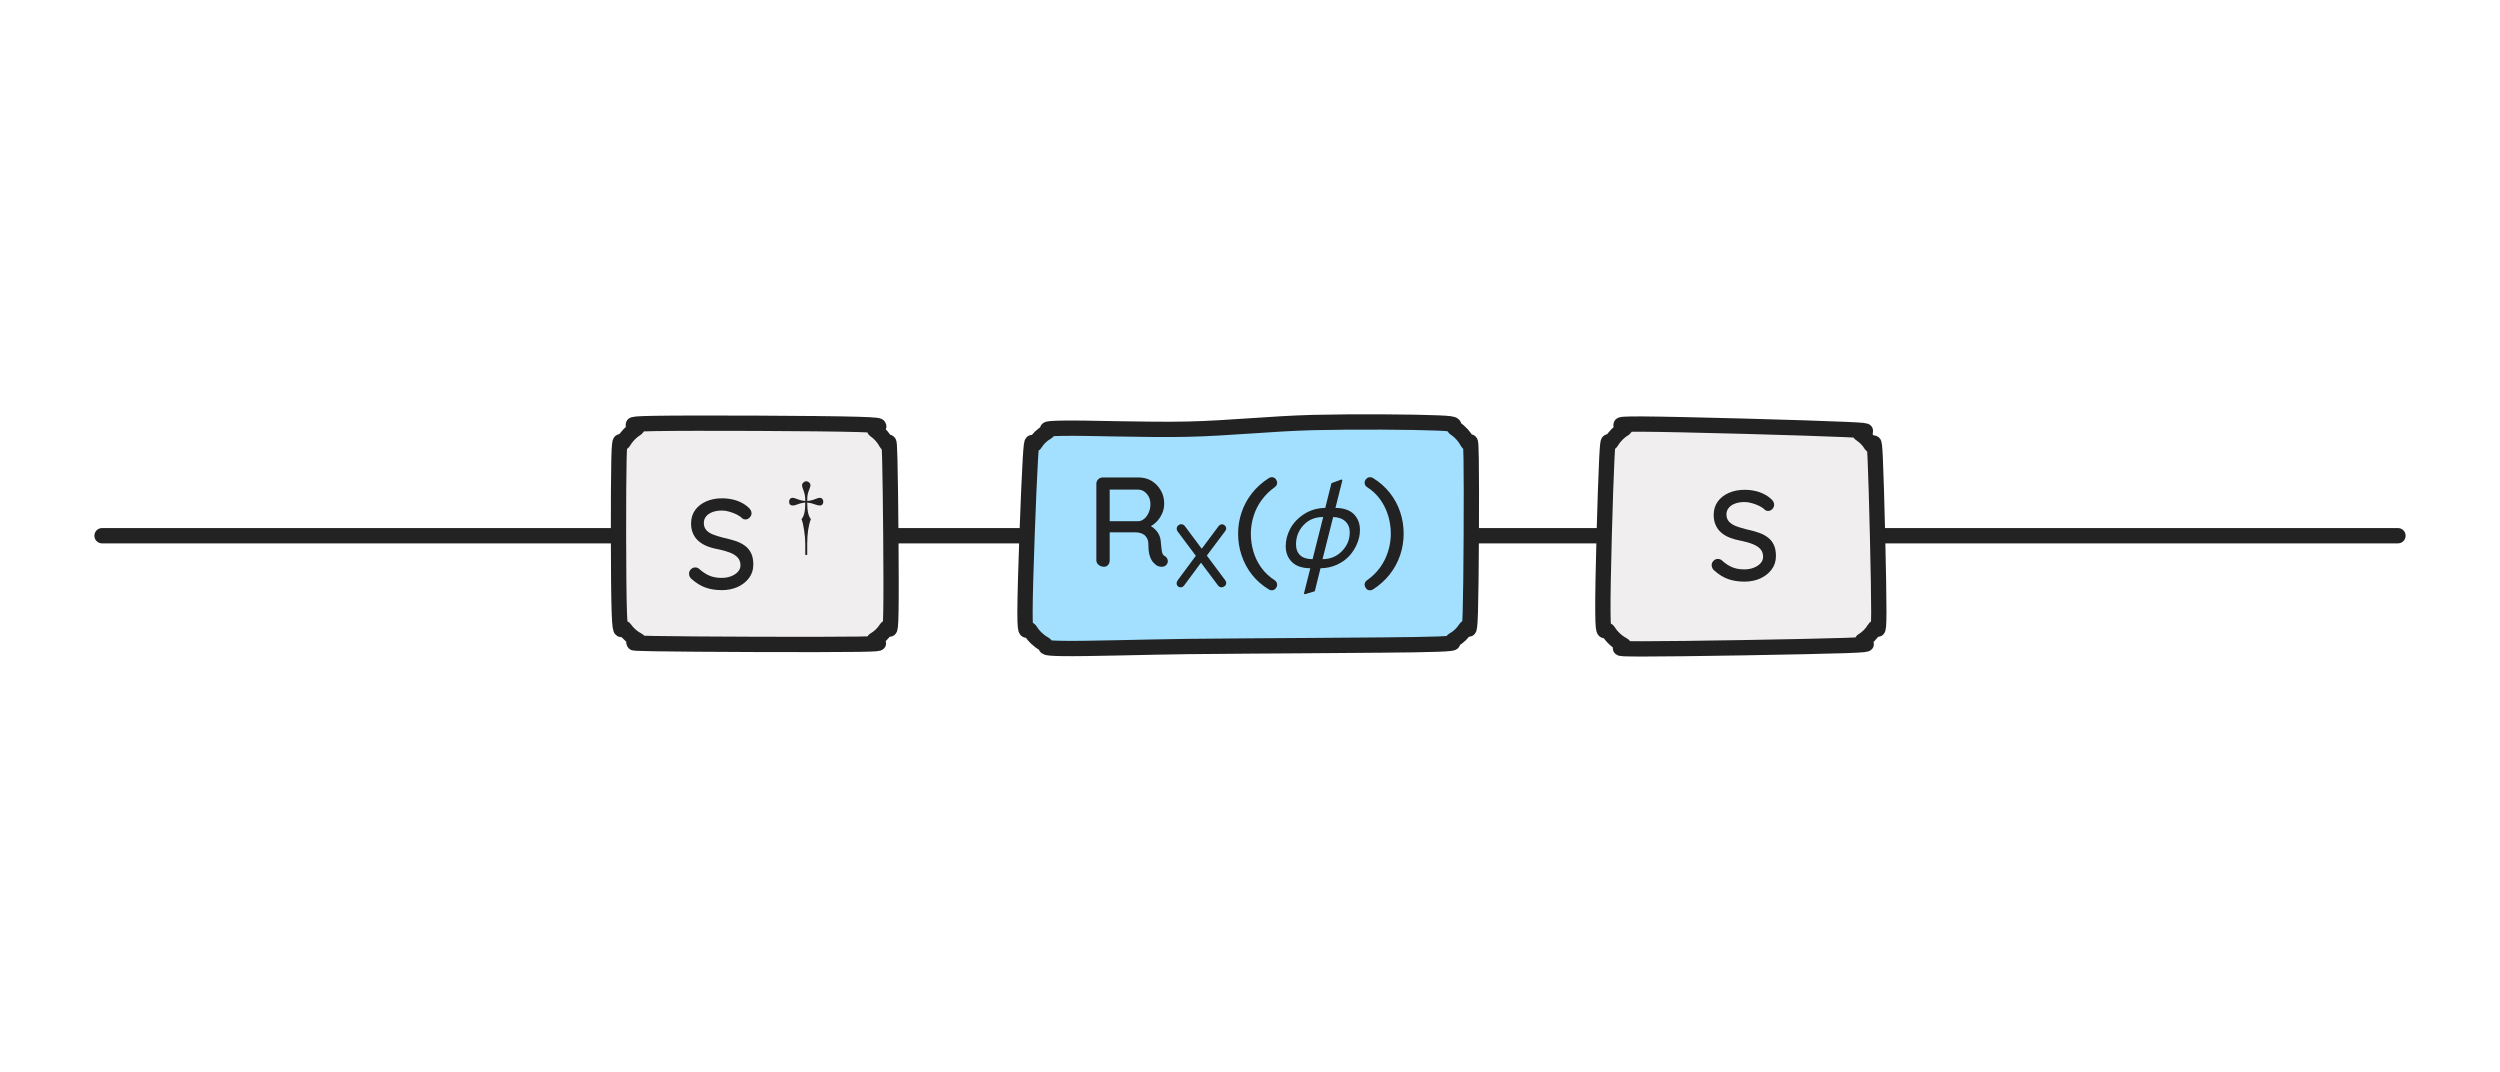
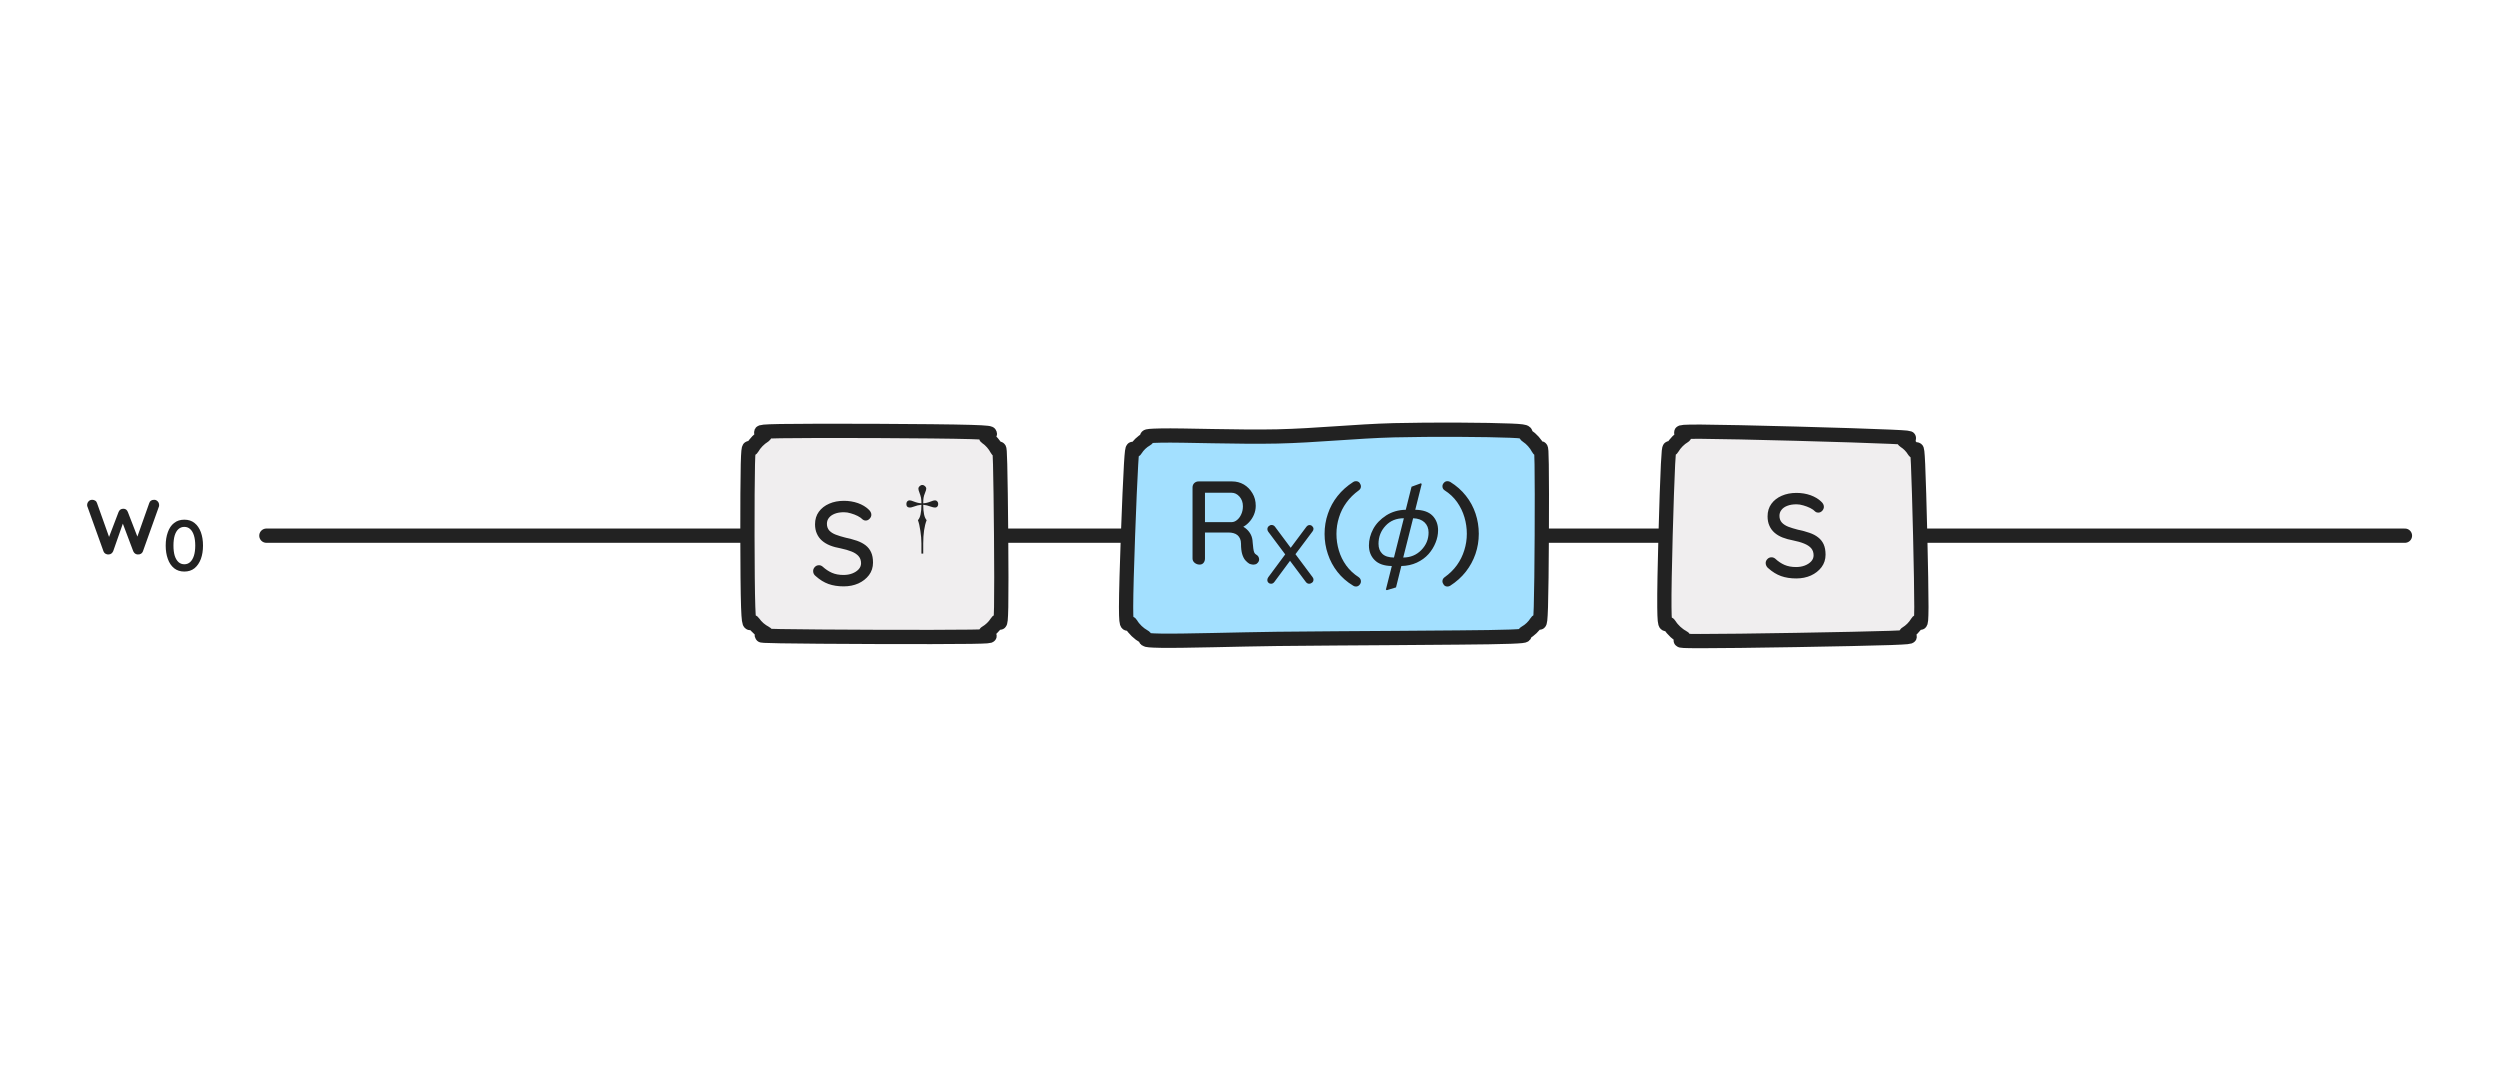
- <svg xmlns="http://www.w3.org/2000/svg" viewBox="-12 -63 294 126" width="294" height="126">
+ <svg xmlns="http://www.w3.org/2000/svg" viewBox="-33.63 -67.63 315.63 135.27" width="315.63" height="135.27">
  <g stroke-linecap="round" stroke-linejoin="round">
    <path d="M0,0C2.25,0 9,0 13.5,0C18,0 22.5,0 27,0C31.5,0 36,0 40.5,0C45,0 49.5,0 54,0C58.5,0 63,0 67.5,0C72,0 76.5,0 81,0C85.5,0 90,0 94.5,0C99,0 103.5,0 108,0C112.5,0 117,0 121.5,0C126,0 130.5,0 135,0C139.5,0 144,0 148.5,0C153,0 157.5,0 162,0C166.5,0 171,0 175.5,0C180,0 184.5,0 189,0C193.5,0 198,0 202.5,0C207,0 211.5,0 216,0C220.5,0 225,0 229.5,0C234,0 238.5,0 243,0C247.5,0 252,0 256.5,0C261,0 267.75,0 270,0" fill="none" stroke="#222222" stroke-width="1.8" />
    <path d="M90.9,-12.41C91.45,-12.05 91.94,-11.47 92.23,-10.91C92.52,-10.34 92.55,-12.32 92.64,-9C92.73,-5.68 92.84,5.68 92.77,9C92.7,12.32 92.55,10.36 92.23,10.91C91.9,11.45 91.37,11.96 90.82,12.27C90.27,12.58 93.24,12.69 88.93,12.76C84.61,12.83 69.24,12.77 64.93,12.69C60.61,12.61 63.59,12.59 63.02,12.3C62.45,12.01 61.87,11.53 61.5,10.98C61.14,10.43 60.95,12.33 60.83,9C60.71,5.67 60.71,-5.65 60.79,-9C60.88,-12.35 61,-10.47 61.34,-11.07C61.68,-11.67 62.25,-12.25 62.84,-12.61C63.44,-12.96 60.58,-13.12 64.93,-13.2C69.27,-13.28 84.6,-13.22 88.93,-13.09C93.25,-12.96 90.35,-12.78 90.9,-12.41Z" fill="#F0EEEF" stroke="#222222" stroke-width="1.8" />
    <path d="M159.15,-12.6C159.73,-12.22 160.26,-11.62 160.57,-11.02C160.88,-10.42 160.96,-12.34 161.01,-9C161.07,-5.66 161.02,5.68 160.91,9C160.8,12.32 160.68,10.35 160.36,10.9C160.03,11.44 159.5,11.95 158.95,12.25C158.41,12.56 159.84,12.64 157.07,12.75C154.31,12.86 147.26,12.87 142.36,12.92C137.45,12.96 132.55,12.97 127.64,13.03C122.74,13.09 115.74,13.31 112.93,13.26C110.12,13.21 111.41,13.06 110.78,12.72C110.15,12.37 109.54,11.79 109.17,11.17C108.8,10.55 108.54,12.36 108.54,9C108.54,5.64 108.97,-5.69 109.17,-9C109.37,-12.31 109.41,-10.32 109.73,-10.85C110.05,-11.38 110.56,-11.87 111.1,-12.17C111.63,-12.47 110.17,-12.58 112.93,-12.64C115.68,-12.7 122.74,-12.42 127.64,-12.53C132.55,-12.64 137.45,-13.18 142.36,-13.31C147.26,-13.43 154.27,-13.38 157.07,-13.26C159.87,-13.15 158.57,-12.97 159.15,-12.6Z" fill="#A3E0FF" stroke="#222222" stroke-width="1.8" />
    <path d="M206.79,-11.97C207.28,-11.67 207.74,-11.2 208.03,-10.71C208.32,-10.21 208.38,-12.28 208.53,-9C208.68,-5.72 208.96,5.68 208.95,9C208.93,12.32 208.75,10.38 208.43,10.94C208.11,11.5 207.57,12.04 207.02,12.36C206.46,12.69 209.4,12.75 205.07,12.91C200.75,13.06 185.44,13.32 181.07,13.31C176.7,13.3 179.51,13.18 178.86,12.84C178.2,12.5 177.55,11.9 177.15,11.26C176.76,10.62 176.53,12.38 176.5,9C176.46,5.62 176.79,-5.66 176.96,-9C177.13,-12.34 177.16,-10.46 177.5,-11.06C177.85,-11.66 178.41,-12.23 179.01,-12.58C179.6,-12.92 176.73,-13.14 181.07,-13.13C185.42,-13.11 200.79,-12.69 205.07,-12.49C209.36,-12.3 206.3,-12.27 206.79,-11.97Z" fill="#F0EEEF" stroke="#222222" stroke-width="1.8" />
    <path d="M72.89,6.4Q71.81,6.4 70.97,6.1Q70.13,5.8 69.36,5.11Q69.2,4.99 69.11,4.82Q69.03,4.65 69.03,4.47Q69.03,4.18 69.24,3.96Q69.45,3.73 69.77,3.73Q70.01,3.73 70.22,3.9Q70.79,4.42 71.41,4.69Q72.03,4.96 72.87,4.96Q73.47,4.96 73.97,4.77Q74.48,4.57 74.78,4.24Q75.08,3.91 75.08,3.48Q75.08,2.94 74.77,2.59Q74.46,2.23 73.88,2Q73.31,1.77 72.5,1.6Q71.75,1.47 71.15,1.23Q70.56,0.99 70.14,0.62Q69.72,0.25 69.5,-0.26Q69.27,-0.77 69.27,-1.44Q69.27,-2.36 69.75,-3.02Q70.23,-3.68 71.06,-4.04Q71.88,-4.4 72.92,-4.4Q73.86,-4.4 74.69,-4.11Q75.51,-3.81 76.02,-3.32Q76.38,-3 76.38,-2.64Q76.38,-2.37 76.16,-2.14Q75.95,-1.91 75.66,-1.91Q75.45,-1.91 75.3,-2.03Q75.06,-2.28 74.65,-2.49Q74.25,-2.69 73.79,-2.82Q73.34,-2.96 72.92,-2.96Q72.24,-2.96 71.76,-2.77Q71.28,-2.58 71.03,-2.26Q70.77,-1.94 70.77,-1.5Q70.77,-0.99 71.06,-0.66Q71.36,-0.33 71.88,-0.13Q72.41,0.07 73.08,0.24Q73.91,0.42 74.56,0.64Q75.21,0.87 75.66,1.22Q76.11,1.57 76.35,2.1Q76.59,2.62 76.59,3.4Q76.59,4.3 76.08,4.98Q75.57,5.65 74.74,6.03Q73.91,6.4 72.89,6.4ZM82.7,2.26L82.7,0.97Q82.7,0.23 82.57,-0.6Q82.45,-1.44 82.26,-1.96Q82.7,-2.41 82.7,-3.9Q82.22,-3.86 81.74,-3.67Q81.41,-3.55 81.26,-3.55Q80.8,-3.55 80.8,-4Q80.8,-4.2 80.91,-4.33Q81.03,-4.46 81.21,-4.46Q81.38,-4.46 81.72,-4.32Q82.28,-4.1 82.7,-4.09Q82.7,-4.52 82.65,-4.78Q82.6,-5.04 82.45,-5.44Q82.32,-5.75 82.32,-5.93Q82.32,-6.11 82.47,-6.25Q82.63,-6.4 82.81,-6.4Q83,-6.4 83.16,-6.25Q83.31,-6.11 83.31,-5.93Q83.31,-5.77 83.17,-5.44Q83.01,-5.05 82.97,-4.79Q82.93,-4.53 82.93,-4.09Q83.35,-4.1 83.9,-4.32Q84.23,-4.46 84.42,-4.46Q84.59,-4.46 84.7,-4.33Q84.82,-4.2 84.82,-4Q84.82,-3.8 84.71,-3.67Q84.6,-3.55 84.43,-3.55Q84.21,-3.55 83.88,-3.67Q83.38,-3.86 82.93,-3.9Q82.93,-2.42 83.36,-1.96Q82.93,-0.85 82.93,0.97L82.93,2.26L82.7,2.26Z" fill="#222222" stroke="none" />
    <path d="M117.83,3.65Q117.47,3.65 117.2,3.43Q116.93,3.21 116.93,2.88L116.93,-6.09Q116.93,-6.42 117.15,-6.64Q117.38,-6.85 117.69,-6.85L121.92,-6.85Q122.73,-6.85 123.41,-6.46Q124.08,-6.06 124.49,-5.36Q124.91,-4.67 124.91,-3.77Q124.91,-3.17 124.67,-2.62Q124.43,-2.07 124.02,-1.65Q123.62,-1.23 123.11,-1.02L122.94,-1.3Q123.41,-1.14 123.75,-0.83Q124.1,-0.52 124.3,-0.11Q124.5,0.3 124.52,0.83Q124.56,1.29 124.6,1.6Q124.64,1.91 124.71,2.1Q124.79,2.3 124.98,2.4Q125.25,2.55 125.32,2.85Q125.39,3.15 125.19,3.39Q125.06,3.57 124.85,3.62Q124.65,3.68 124.44,3.64Q124.23,3.6 124.08,3.53Q123.84,3.38 123.59,3.1Q123.35,2.82 123.2,2.33Q123.05,1.83 123.05,1.02Q123.05,0.65 122.93,0.38Q122.81,0.11 122.6,-0.07Q122.39,-0.24 122.1,-0.32Q121.82,-0.4 121.47,-0.4L118.29,-0.4L118.5,-0.7L118.5,2.88Q118.5,3.21 118.32,3.43Q118.14,3.65 117.83,3.65ZM118.31,-1.71L121.89,-1.71Q122.24,-1.72 122.56,-1.99Q122.88,-2.25 123.08,-2.7Q123.29,-3.15 123.29,-3.72Q123.29,-4.44 122.86,-4.93Q122.43,-5.42 121.85,-5.42L118.34,-5.42L118.5,-5.8L118.5,-1.39L118.31,-1.71ZM131.7,-1.34Q131.91,-1.34 132.05,-1.19Q132.2,-1.04 132.2,-0.86Q132.2,-0.69 132.08,-0.54L129.87,2.41L129.28,1.59L131.28,-1.09Q131.46,-1.34 131.7,-1.34ZM126.91,-1.35Q127.17,-1.35 127.34,-1.13L132.08,5.23Q132.2,5.37 132.2,5.54Q132.2,5.8 132.02,5.93Q131.84,6.07 131.66,6.07Q131.41,6.07 131.24,5.85L126.49,-0.5Q126.38,-0.65 126.38,-0.82Q126.38,-1.05 126.55,-1.2Q126.71,-1.35 126.91,-1.35ZM126.84,6.07Q126.64,6.07 126.5,5.93Q126.37,5.79 126.37,5.61Q126.37,5.43 126.49,5.25L128.72,2.24L129.3,3.09L127.27,5.83Q127.1,6.07 126.84,6.07ZM137.56,6.42Q137.37,6.42 137.22,6.32Q136.03,5.6 135.23,4.58Q134.43,3.56 134.02,2.33Q133.6,1.1 133.6,-0.22Q133.6,-1.56 134.02,-2.77Q134.43,-3.99 135.24,-5.01Q136.05,-6.03 137.22,-6.78Q137.37,-6.88 137.56,-6.88Q137.86,-6.88 138.03,-6.66Q138.19,-6.43 138.19,-6.22Q138.19,-5.92 137.92,-5.72Q136.99,-5.05 136.36,-4.18Q135.73,-3.32 135.42,-2.3Q135.1,-1.29 135.1,-0.22Q135.1,0.84 135.4,1.86Q135.7,2.88 136.33,3.76Q136.96,4.63 137.92,5.25Q138.19,5.45 138.19,5.78Q138.19,6 138.01,6.21Q137.83,6.42 137.56,6.42ZM145.86,-6.51L145.05,-3.27Q146.5,-3.25 147.22,-2.53Q147.93,-1.8 147.93,-0.67Q147.93,0.11 147.61,0.89Q147.3,1.67 146.72,2.33Q146.14,2.98 145.25,3.4Q144.36,3.81 143.29,3.83L142.62,6.53L141.46,6.88L141.34,6.81L142.09,3.83Q140.64,3.81 139.92,3.08Q139.2,2.36 139.2,1.23Q139.2,0.17 139.74,-0.84Q140.28,-1.84 141.37,-2.55Q142.47,-3.25 143.85,-3.27L144.58,-6.18L145.78,-6.62L145.86,-6.51ZM144.78,-2.2L143.53,2.76Q144.9,2.75 145.81,1.82Q146.73,0.88 146.73,-0.4Q146.73,-1.2 146.21,-1.69Q145.69,-2.17 144.78,-2.2ZM142.36,2.76L143.61,-2.2Q142.18,-2.2 141.3,-1.25Q140.41,-0.3 140.41,1.03Q140.41,1.83 140.89,2.29Q141.37,2.75 142.36,2.76ZM149.11,6.42Q148.81,6.42 148.65,6.2Q148.48,5.97 148.48,5.76Q148.48,5.45 148.75,5.25Q149.68,4.59 150.31,3.72Q150.93,2.85 151.24,1.84Q151.56,0.83 151.56,-0.24Q151.56,-1.3 151.26,-2.32Q150.96,-3.34 150.34,-4.23Q149.71,-5.12 148.75,-5.73Q148.48,-5.91 148.48,-6.24Q148.48,-6.47 148.66,-6.67Q148.84,-6.88 149.11,-6.88Q149.29,-6.88 149.46,-6.79Q150.64,-6.06 151.44,-5.04Q152.25,-4.02 152.66,-2.79Q153.07,-1.56 153.07,-0.24Q153.07,1.08 152.65,2.31Q152.23,3.53 151.43,4.55Q150.63,5.57 149.46,6.32Q149.31,6.42 149.11,6.42Z" fill="#222222" stroke="none" />
    <path d="M193.15,5.4Q192.07,5.4 191.23,5.1Q190.39,4.8 189.62,4.11Q189.46,3.99 189.38,3.82Q189.29,3.64 189.29,3.46Q189.29,3.18 189.5,2.96Q189.71,2.73 190.03,2.73Q190.27,2.73 190.48,2.89Q191.05,3.42 191.67,3.69Q192.29,3.96 193.13,3.96Q193.73,3.96 194.23,3.77Q194.74,3.57 195.04,3.24Q195.34,2.91 195.34,2.48Q195.34,1.94 195.03,1.58Q194.72,1.23 194.15,1Q193.57,0.76 192.76,0.6Q192.01,0.46 191.42,0.23Q190.82,-0.01 190.4,-0.38Q189.98,-0.75 189.76,-1.26Q189.53,-1.77 189.53,-2.44Q189.53,-3.36 190.01,-4.02Q190.49,-4.68 191.32,-5.04Q192.14,-5.4 193.18,-5.4Q194.12,-5.4 194.95,-5.11Q195.77,-4.81 196.28,-4.32Q196.64,-4.01 196.64,-3.64Q196.64,-3.38 196.43,-3.14Q196.21,-2.91 195.92,-2.91Q195.71,-2.91 195.56,-3.03Q195.32,-3.29 194.92,-3.49Q194.51,-3.69 194.05,-3.82Q193.6,-3.96 193.18,-3.96Q192.5,-3.96 192.02,-3.77Q191.54,-3.59 191.29,-3.26Q191.03,-2.94 191.03,-2.51Q191.03,-1.99 191.33,-1.66Q191.62,-1.34 192.14,-1.13Q192.67,-0.93 193.34,-0.76Q194.17,-0.59 194.82,-0.36Q195.47,-0.14 195.92,0.22Q196.37,0.57 196.61,1.09Q196.85,1.62 196.85,2.4Q196.85,3.3 196.34,3.98Q195.83,4.65 195,5.03Q194.17,5.4 193.15,5.4Z" fill="#222222" stroke="none" />
+     <path d="M-14.16,-4.53Q-13.92,-4.53 -13.73,-4.34Q-13.54,-4.15 -13.54,-3.85Q-13.54,-3.79 -13.55,-3.72Q-13.56,-3.66 -13.59,-3.61L-15.58,1.96Q-15.66,2.18 -15.85,2.29Q-16.05,2.4 -16.26,2.37Q-16.63,2.35 -16.81,1.96L-18.28,-1.94L-17.98,-1.92L-19.34,1.96Q-19.52,2.35 -19.9,2.37Q-20.09,2.4 -20.29,2.29Q-20.49,2.18 -20.57,1.96L-22.57,-3.61Q-22.63,-3.72 -22.63,-3.85Q-22.63,-4.13 -22.45,-4.33Q-22.27,-4.53 -21.98,-4.53Q-21.77,-4.53 -21.61,-4.42Q-21.44,-4.32 -21.38,-4.11L-19.71,0.58L-20.01,0.55L-18.66,-2.99Q-18.49,-3.4 -18.06,-3.4Q-17.83,-3.4 -17.7,-3.29Q-17.57,-3.19 -17.49,-2.99L-16.11,0.57L-16.46,0.61L-14.79,-4.11Q-14.66,-4.53 -14.16,-4.53ZM-10.36,4.53Q-11.12,4.53 -11.65,4.11Q-12.18,3.68 -12.44,2.94Q-12.71,2.2 -12.71,1.25Q-12.71,0.3 -12.44,-0.44Q-12.18,-1.19 -11.65,-1.6Q-11.12,-2.02 -10.36,-2.02Q-9.59,-2.02 -9.07,-1.6Q-8.55,-1.19 -8.27,-0.44Q-8,0.3 -8,1.25Q-8,2.2 -8.27,2.94Q-8.55,3.68 -9.07,4.11Q-9.59,4.53 -10.36,4.53ZM-10.36,3.61Q-9.93,3.61 -9.63,3.34Q-9.32,3.06 -9.15,2.54Q-8.98,2.01 -8.98,1.25Q-8.98,0.49 -9.15,-0.04Q-9.32,-0.57 -9.63,-0.84Q-9.93,-1.11 -10.36,-1.11Q-10.78,-1.11 -11.09,-0.84Q-11.4,-0.57 -11.57,-0.04Q-11.73,0.49 -11.73,1.25Q-11.73,2.01 -11.57,2.54Q-11.4,3.06 -11.09,3.34Q-10.78,3.61 -10.36,3.61Z" fill="#222222" stroke="none" />
  </g>
</svg>
